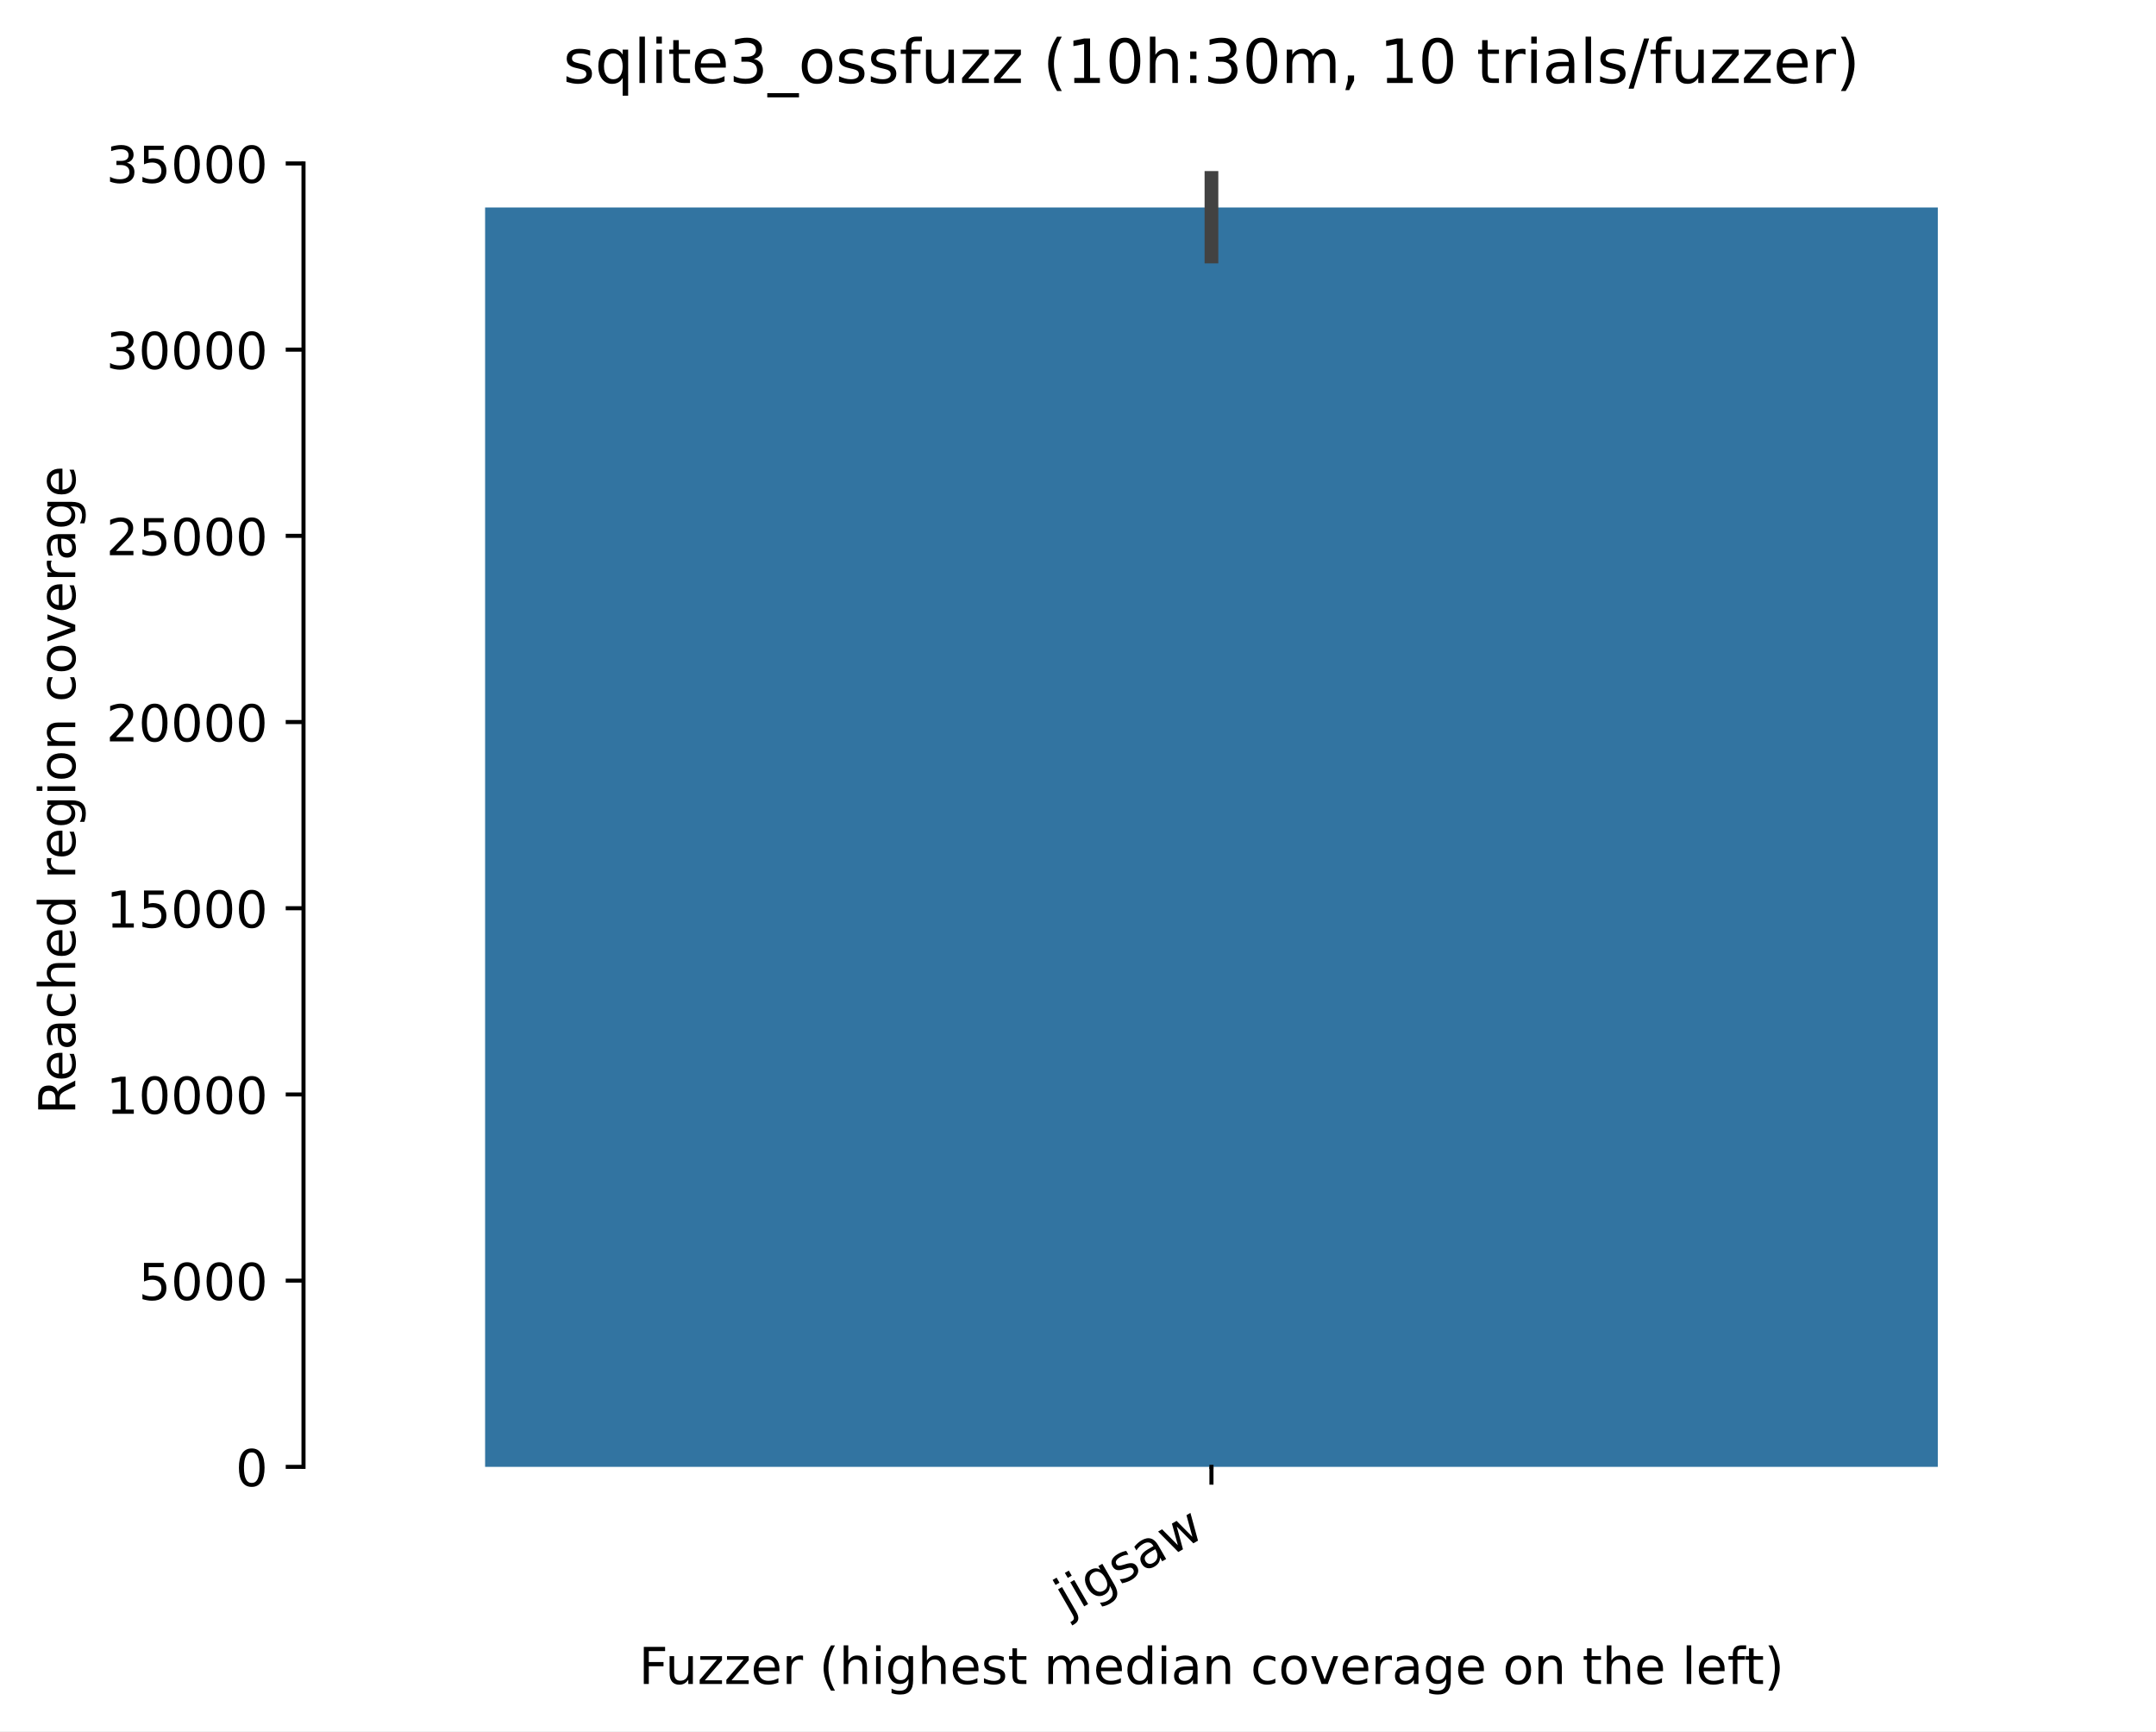
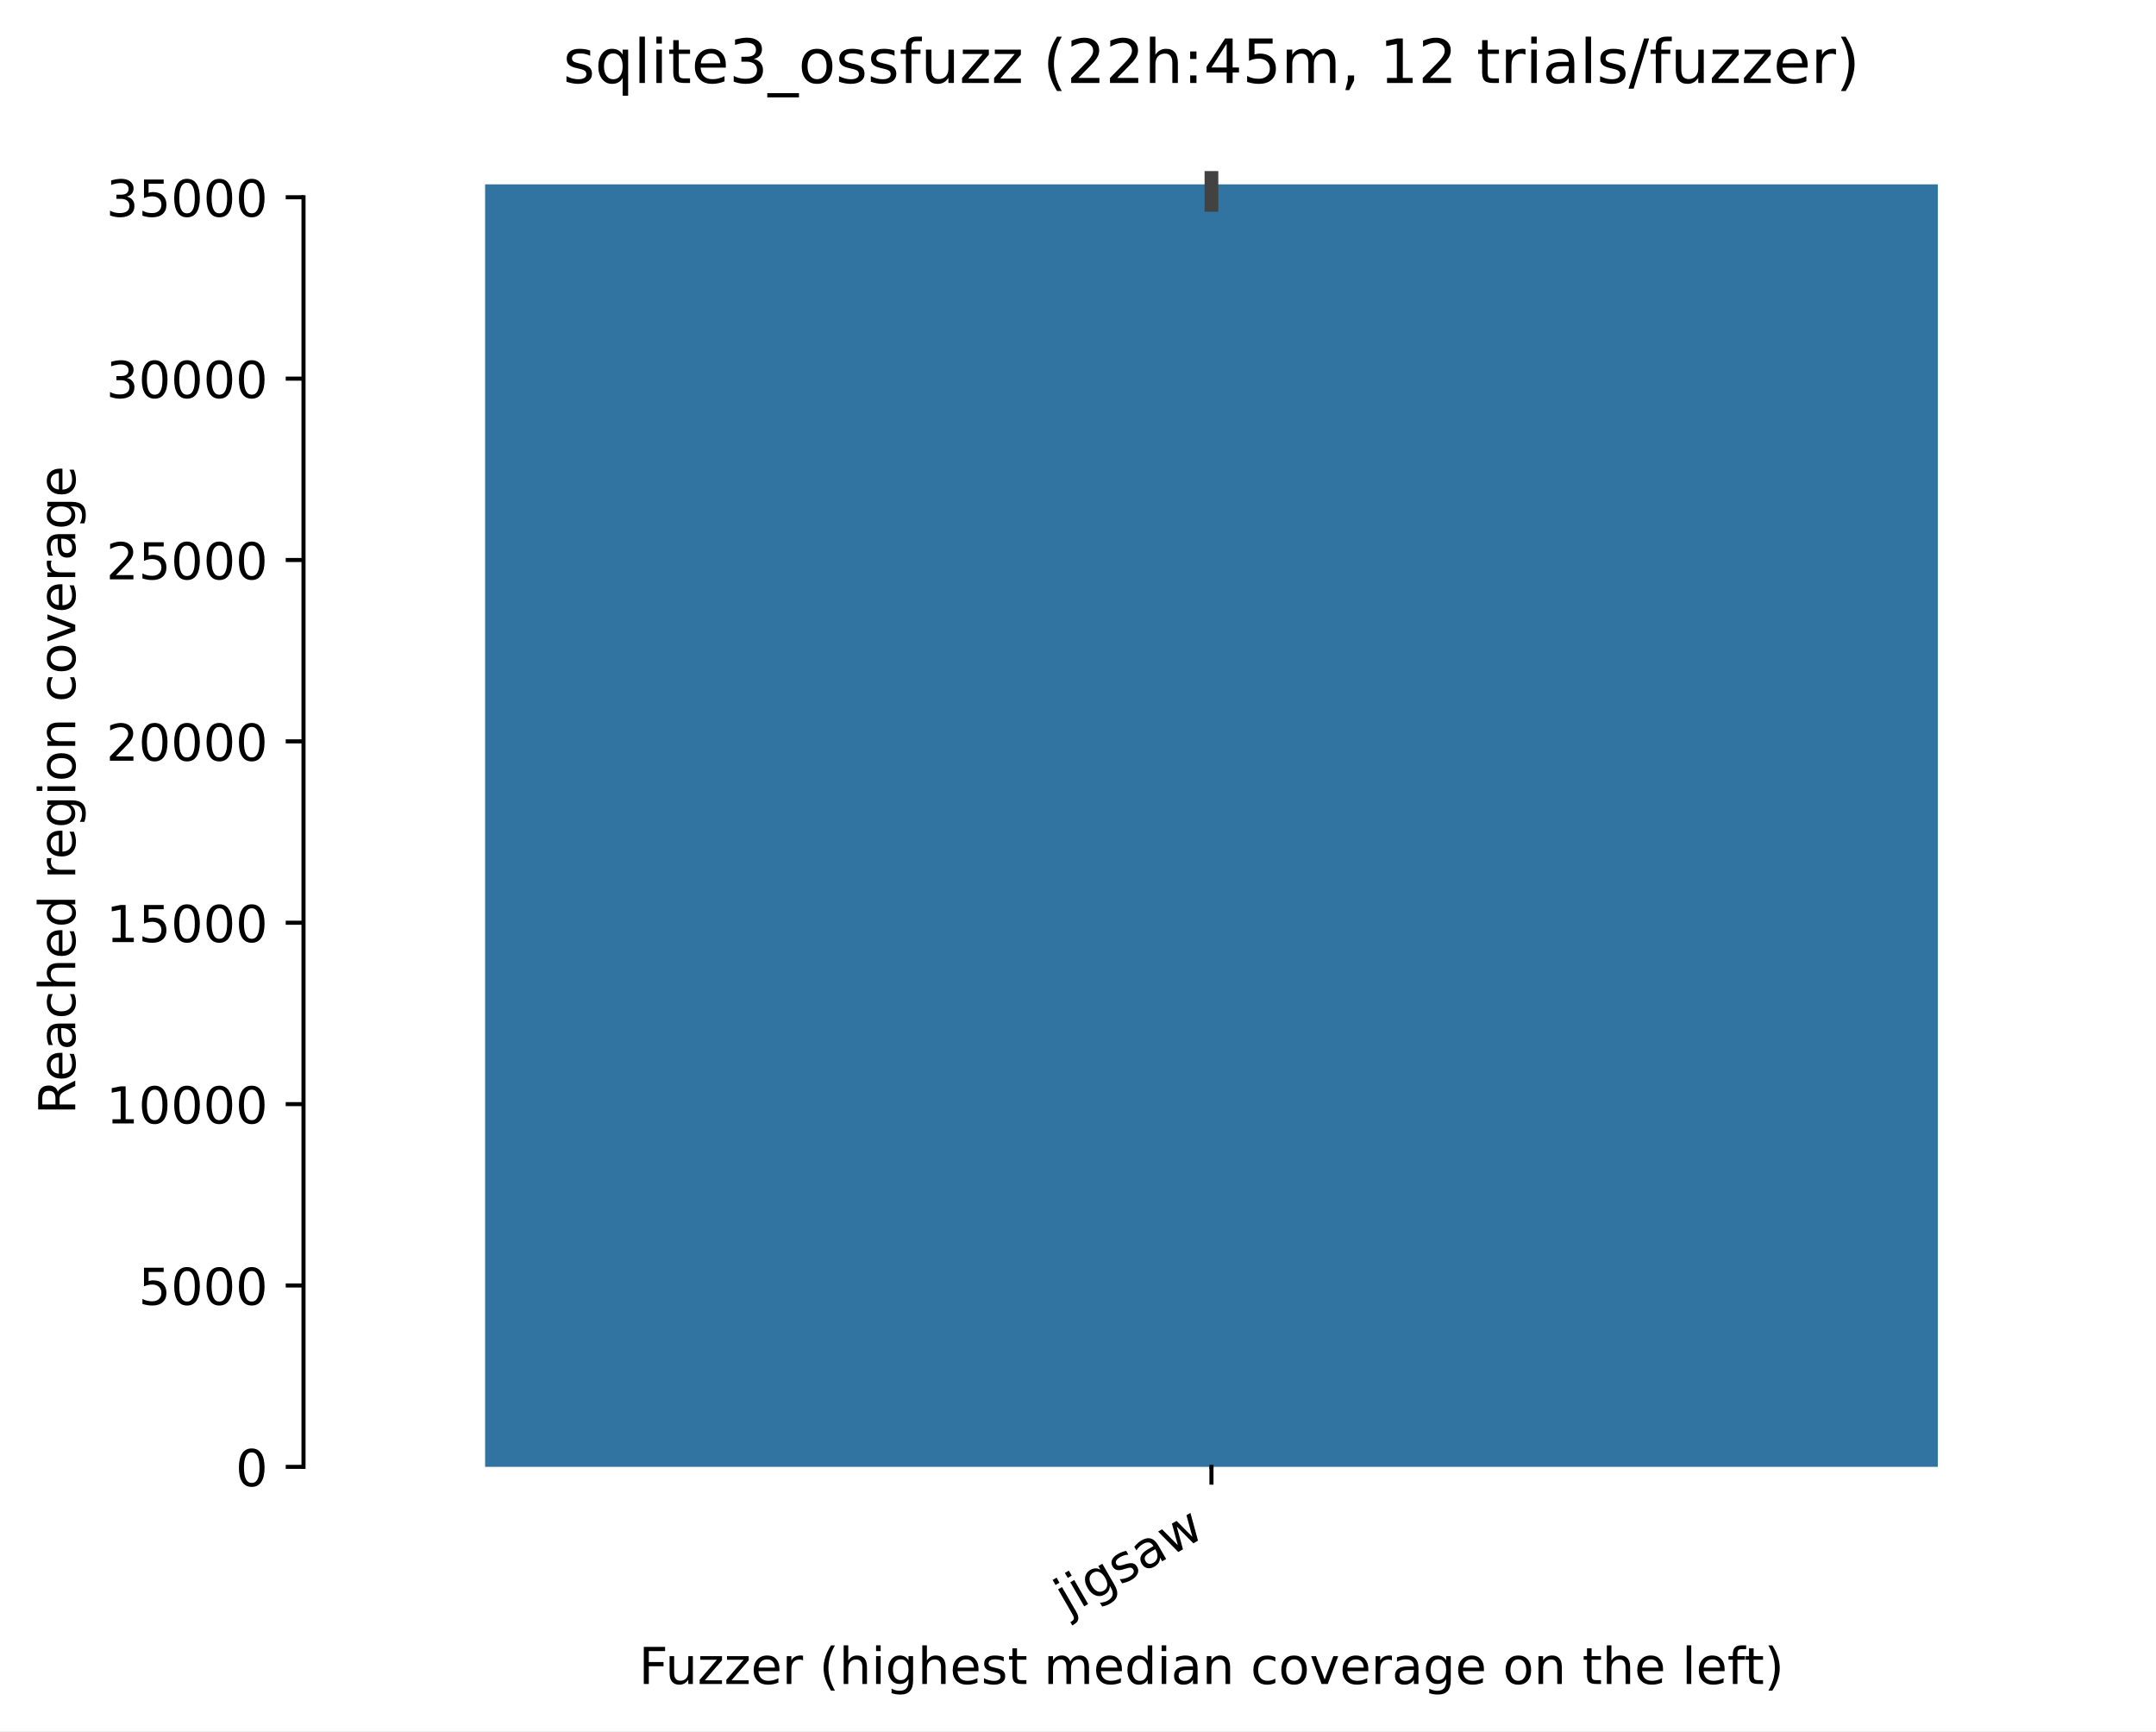
<svg xmlns="http://www.w3.org/2000/svg" xmlns:xlink="http://www.w3.org/1999/xlink" height="340.4pt" version="1.1" viewBox="0 0 424.011 340.4" width="424.011pt">
  <defs>
    <style type="text/css">*{stroke-linecap:butt;stroke-linejoin:round;}</style>
  </defs>
  <g id="figure_1">
    <g id="patch_1">
      <path d="M 0 340.4  L 424.011 340.4  L 424.011 0  L 0 0  z " style="fill:#ffffff;" />
    </g>
    <g id="axes_1">
      <g id="patch_2">
        <path d="M 59.691 288.43  L 416.811 288.43  L 416.811 22.318  L 59.691 22.318  z " style="fill:#ffffff;" />
      </g>
      <g id="patch_3">
-         <path clip-path="url(#p311da82f50)" d="M 95.403 288.43  L 381.099 288.43  L 381.099 40.801  L 95.403 40.801  z " style="fill:#3274a1;" />
+         <path clip-path="url(#p3fdc5f4e25)" d="M 95.403 288.43  L 381.099 288.43  L 381.099 36.253  L 95.403 36.253  z " style="fill:#3274a1;" />
      </g>
      <g id="matplotlib.axis_1">
        <g id="xtick_1">
          <g id="line2d_1">
            <defs>
-               <path d="M 0 0  L 0 3.5  " id="m664eacb2ec" style="stroke:#000000;stroke-width:0.8;" />
+               <path d="M 0 0  L 0 3.5  " id="m2c1c78e4df" style="stroke:#000000;stroke-width:0.8;" />
            </defs>
            <g>
-               <use style="stroke:#000000;stroke-width:0.8;" x="238.251" xlink:href="#m664eacb2ec" y="288.43" />
+               <use style="stroke:#000000;stroke-width:0.8;" x="238.251" xlink:href="#m2c1c78e4df" y="288.43" />
            </g>
          </g>
          <g id="text_1">
            <g transform="translate(210 317.7207)rotate(-30)scale(0.1 -0.1)">
              <defs>
                <path d="M 9.422 54.688  L 18.406 54.688  L 18.406 -0.984  Q 18.406 -11.422 14.422 -16.109  Q 10.453 -20.797 1.609 -20.797  L -1.812 -20.797  L -1.812 -13.188  L 0.594 -13.188  Q 5.719 -13.188 7.562 -10.812  Q 9.422 -8.453 9.422 -0.984  z M 9.422 75.984  L 18.406 75.984  L 18.406 64.594  L 9.422 64.594  z " id="DejaVuSans-106" />
                <path d="M 9.422 54.688  L 18.406 54.688  L 18.406 0  L 9.422 0  z M 9.422 75.984  L 18.406 75.984  L 18.406 64.594  L 9.422 64.594  z " id="DejaVuSans-105" />
                <path d="M 45.406 27.984  Q 45.406 37.75 41.375 43.109  Q 37.359 48.484 30.078 48.484  Q 22.859 48.484 18.828 43.109  Q 14.797 37.75 14.797 27.984  Q 14.797 18.266 18.828 12.891  Q 22.859 7.516 30.078 7.516  Q 37.359 7.516 41.375 12.891  Q 45.406 18.266 45.406 27.984  z M 54.391 6.781  Q 54.391 -7.172 48.188 -13.984  Q 42 -20.797 29.203 -20.797  Q 24.469 -20.797 20.266 -20.094  Q 16.062 -19.391 12.109 -17.922  L 12.109 -9.188  Q 16.062 -11.328 19.922 -12.344  Q 23.781 -13.375 27.781 -13.375  Q 36.625 -13.375 41.016 -8.766  Q 45.406 -4.156 45.406 5.172  L 45.406 9.625  Q 42.625 4.781 38.281 2.391  Q 33.938 0 27.875 0  Q 17.828 0 11.672 7.656  Q 5.516 15.328 5.516 27.984  Q 5.516 40.672 11.672 48.328  Q 17.828 56 27.875 56  Q 33.938 56 38.281 53.609  Q 42.625 51.219 45.406 46.391  L 45.406 54.688  L 54.391 54.688  z " id="DejaVuSans-103" />
                <path d="M 44.281 53.078  L 44.281 44.578  Q 40.484 46.531 36.375 47.5  Q 32.281 48.484 27.875 48.484  Q 21.188 48.484 17.844 46.438  Q 14.5 44.391 14.5 40.281  Q 14.5 37.156 16.891 35.375  Q 19.281 33.594 26.516 31.984  L 29.594 31.297  Q 39.156 29.25 43.188 25.516  Q 47.219 21.781 47.219 15.094  Q 47.219 7.469 41.188 3.016  Q 35.156 -1.422 24.609 -1.422  Q 20.219 -1.422 15.453 -0.562  Q 10.688 0.297 5.422 2  L 5.422 11.281  Q 10.406 8.688 15.234 7.391  Q 20.062 6.109 24.812 6.109  Q 31.156 6.109 34.562 8.281  Q 37.984 10.453 37.984 14.406  Q 37.984 18.062 35.516 20.016  Q 33.062 21.969 24.703 23.781  L 21.578 24.516  Q 13.234 26.266 9.516 29.906  Q 5.812 33.547 5.812 39.891  Q 5.812 47.609 11.281 51.797  Q 16.75 56 26.812 56  Q 31.781 56 36.172 55.266  Q 40.578 54.547 44.281 53.078  z " id="DejaVuSans-115" />
                <path d="M 34.281 27.484  Q 23.391 27.484 19.188 25  Q 14.984 22.516 14.984 16.5  Q 14.984 11.719 18.141 8.906  Q 21.297 6.109 26.703 6.109  Q 34.188 6.109 38.703 11.406  Q 43.219 16.703 43.219 25.484  L 43.219 27.484  z M 52.203 31.203  L 52.203 0  L 43.219 0  L 43.219 8.297  Q 40.141 3.328 35.547 0.953  Q 30.953 -1.422 24.312 -1.422  Q 15.922 -1.422 10.953 3.297  Q 6 8.016 6 15.922  Q 6 25.141 12.172 29.828  Q 18.359 34.516 30.609 34.516  L 43.219 34.516  L 43.219 35.406  Q 43.219 41.609 39.141 45  Q 35.062 48.391 27.688 48.391  Q 23 48.391 18.547 47.266  Q 14.109 46.141 10.016 43.891  L 10.016 52.203  Q 14.938 54.109 19.578 55.047  Q 24.219 56 28.609 56  Q 40.484 56 46.344 49.844  Q 52.203 43.703 52.203 31.203  z " id="DejaVuSans-97" />
                <path d="M 4.203 54.688  L 13.188 54.688  L 24.422 12.016  L 35.594 54.688  L 46.188 54.688  L 57.422 12.016  L 68.609 54.688  L 77.594 54.688  L 63.281 0  L 52.688 0  L 40.922 44.828  L 29.109 0  L 18.5 0  z " id="DejaVuSans-119" />
              </defs>
              <use xlink:href="#DejaVuSans-106" />
              <use x="27.783" xlink:href="#DejaVuSans-105" />
              <use x="55.566" xlink:href="#DejaVuSans-103" />
              <use x="119.043" xlink:href="#DejaVuSans-115" />
              <use x="171.143" xlink:href="#DejaVuSans-97" />
              <use x="232.422" xlink:href="#DejaVuSans-119" />
            </g>
          </g>
        </g>
        <g id="text_2">
          <g transform="translate(125.6327 331.1202)scale(0.1 -0.1)">
            <defs>
              <path d="M 9.812 72.906  L 51.703 72.906  L 51.703 64.594  L 19.672 64.594  L 19.672 43.109  L 48.578 43.109  L 48.578 34.812  L 19.672 34.812  L 19.672 0  L 9.812 0  z " id="DejaVuSans-70" />
              <path d="M 8.5 21.578  L 8.5 54.688  L 17.484 54.688  L 17.484 21.922  Q 17.484 14.156 20.5 10.266  Q 23.531 6.391 29.594 6.391  Q 36.859 6.391 41.078 11.031  Q 45.312 15.672 45.312 23.688  L 45.312 54.688  L 54.297 54.688  L 54.297 0  L 45.312 0  L 45.312 8.406  Q 42.047 3.422 37.719 1  Q 33.406 -1.422 27.688 -1.422  Q 18.266 -1.422 13.375 4.438  Q 8.5 10.297 8.5 21.578  z M 31.109 56  z " id="DejaVuSans-117" />
              <path d="M 5.516 54.688  L 48.188 54.688  L 48.188 46.484  L 14.406 7.172  L 48.188 7.172  L 48.188 0  L 4.297 0  L 4.297 8.203  L 38.094 47.516  L 5.516 47.516  z " id="DejaVuSans-122" />
              <path d="M 56.203 29.594  L 56.203 25.203  L 14.891 25.203  Q 15.484 15.922 20.484 11.062  Q 25.484 6.203 34.422 6.203  Q 39.594 6.203 44.453 7.469  Q 49.312 8.734 54.109 11.281  L 54.109 2.781  Q 49.266 0.734 44.188 -0.344  Q 39.109 -1.422 33.891 -1.422  Q 20.797 -1.422 13.156 6.188  Q 5.516 13.812 5.516 26.812  Q 5.516 40.234 12.766 48.109  Q 20.016 56 32.328 56  Q 43.359 56 49.781 48.891  Q 56.203 41.797 56.203 29.594  z M 47.219 32.234  Q 47.125 39.594 43.094 43.984  Q 39.062 48.391 32.422 48.391  Q 24.906 48.391 20.391 44.141  Q 15.875 39.891 15.188 32.172  z " id="DejaVuSans-101" />
              <path d="M 41.109 46.297  Q 39.594 47.172 37.812 47.578  Q 36.031 48 33.891 48  Q 26.266 48 22.188 43.047  Q 18.109 38.094 18.109 28.812  L 18.109 0  L 9.078 0  L 9.078 54.688  L 18.109 54.688  L 18.109 46.188  Q 20.953 51.172 25.484 53.578  Q 30.031 56 36.531 56  Q 37.453 56 38.578 55.875  Q 39.703 55.766 41.062 55.516  z " id="DejaVuSans-114" />
              <path id="DejaVuSans-32" />
              <path d="M 31 75.875  Q 24.469 64.656 21.281 53.656  Q 18.109 42.672 18.109 31.391  Q 18.109 20.125 21.312 9.062  Q 24.516 -2 31 -13.188  L 23.188 -13.188  Q 15.875 -1.703 12.234 9.375  Q 8.594 20.453 8.594 31.391  Q 8.594 42.281 12.203 53.312  Q 15.828 64.359 23.188 75.875  z " id="DejaVuSans-40" />
              <path d="M 54.891 33.016  L 54.891 0  L 45.906 0  L 45.906 32.719  Q 45.906 40.484 42.875 44.328  Q 39.844 48.188 33.797 48.188  Q 26.516 48.188 22.312 43.547  Q 18.109 38.922 18.109 30.906  L 18.109 0  L 9.078 0  L 9.078 75.984  L 18.109 75.984  L 18.109 46.188  Q 21.344 51.125 25.703 53.562  Q 30.078 56 35.797 56  Q 45.219 56 50.047 50.172  Q 54.891 44.344 54.891 33.016  z " id="DejaVuSans-104" />
              <path d="M 18.312 70.219  L 18.312 54.688  L 36.812 54.688  L 36.812 47.703  L 18.312 47.703  L 18.312 18.016  Q 18.312 11.328 20.141 9.422  Q 21.969 7.516 27.594 7.516  L 36.812 7.516  L 36.812 0  L 27.594 0  Q 17.188 0 13.234 3.875  Q 9.281 7.766 9.281 18.016  L 9.281 47.703  L 2.688 47.703  L 2.688 54.688  L 9.281 54.688  L 9.281 70.219  z " id="DejaVuSans-116" />
              <path d="M 52 44.188  Q 55.375 50.25 60.062 53.125  Q 64.75 56 71.094 56  Q 79.641 56 84.281 50.016  Q 88.922 44.047 88.922 33.016  L 88.922 0  L 79.891 0  L 79.891 32.719  Q 79.891 40.578 77.094 44.375  Q 74.312 48.188 68.609 48.188  Q 61.625 48.188 57.562 43.547  Q 53.516 38.922 53.516 30.906  L 53.516 0  L 44.484 0  L 44.484 32.719  Q 44.484 40.625 41.703 44.406  Q 38.922 48.188 33.109 48.188  Q 26.219 48.188 22.156 43.531  Q 18.109 38.875 18.109 30.906  L 18.109 0  L 9.078 0  L 9.078 54.688  L 18.109 54.688  L 18.109 46.188  Q 21.188 51.219 25.484 53.609  Q 29.781 56 35.688 56  Q 41.656 56 45.828 52.969  Q 50 49.953 52 44.188  z " id="DejaVuSans-109" />
              <path d="M 45.406 46.391  L 45.406 75.984  L 54.391 75.984  L 54.391 0  L 45.406 0  L 45.406 8.203  Q 42.578 3.328 38.25 0.953  Q 33.938 -1.422 27.875 -1.422  Q 17.969 -1.422 11.734 6.484  Q 5.516 14.406 5.516 27.297  Q 5.516 40.188 11.734 48.094  Q 17.969 56 27.875 56  Q 33.938 56 38.25 53.625  Q 42.578 51.266 45.406 46.391  z M 14.797 27.297  Q 14.797 17.391 18.875 11.75  Q 22.953 6.109 30.078 6.109  Q 37.203 6.109 41.297 11.75  Q 45.406 17.391 45.406 27.297  Q 45.406 37.203 41.297 42.844  Q 37.203 48.484 30.078 48.484  Q 22.953 48.484 18.875 42.844  Q 14.797 37.203 14.797 27.297  z " id="DejaVuSans-100" />
              <path d="M 54.891 33.016  L 54.891 0  L 45.906 0  L 45.906 32.719  Q 45.906 40.484 42.875 44.328  Q 39.844 48.188 33.797 48.188  Q 26.516 48.188 22.312 43.547  Q 18.109 38.922 18.109 30.906  L 18.109 0  L 9.078 0  L 9.078 54.688  L 18.109 54.688  L 18.109 46.188  Q 21.344 51.125 25.703 53.562  Q 30.078 56 35.797 56  Q 45.219 56 50.047 50.172  Q 54.891 44.344 54.891 33.016  z " id="DejaVuSans-110" />
              <path d="M 48.781 52.594  L 48.781 44.188  Q 44.969 46.297 41.141 47.344  Q 37.312 48.391 33.406 48.391  Q 24.656 48.391 19.812 42.844  Q 14.984 37.312 14.984 27.297  Q 14.984 17.281 19.812 11.734  Q 24.656 6.203 33.406 6.203  Q 37.312 6.203 41.141 7.25  Q 44.969 8.297 48.781 10.406  L 48.781 2.094  Q 45.016 0.344 40.984 -0.531  Q 36.969 -1.422 32.422 -1.422  Q 20.062 -1.422 12.781 6.344  Q 5.516 14.109 5.516 27.297  Q 5.516 40.672 12.859 48.328  Q 20.219 56 33.016 56  Q 37.156 56 41.109 55.141  Q 45.062 54.297 48.781 52.594  z " id="DejaVuSans-99" />
              <path d="M 30.609 48.391  Q 23.391 48.391 19.188 42.75  Q 14.984 37.109 14.984 27.297  Q 14.984 17.484 19.156 11.844  Q 23.344 6.203 30.609 6.203  Q 37.797 6.203 41.984 11.859  Q 46.188 17.531 46.188 27.297  Q 46.188 37.016 41.984 42.703  Q 37.797 48.391 30.609 48.391  z M 30.609 56  Q 42.328 56 49.016 48.375  Q 55.719 40.766 55.719 27.297  Q 55.719 13.875 49.016 6.219  Q 42.328 -1.422 30.609 -1.422  Q 18.844 -1.422 12.172 6.219  Q 5.516 13.875 5.516 27.297  Q 5.516 40.766 12.172 48.375  Q 18.844 56 30.609 56  z " id="DejaVuSans-111" />
              <path d="M 2.984 54.688  L 12.5 54.688  L 29.594 8.797  L 46.688 54.688  L 56.203 54.688  L 35.688 0  L 23.484 0  z " id="DejaVuSans-118" />
              <path d="M 9.422 75.984  L 18.406 75.984  L 18.406 0  L 9.422 0  z " id="DejaVuSans-108" />
              <path d="M 37.109 75.984  L 37.109 68.5  L 28.516 68.5  Q 23.688 68.5 21.797 66.547  Q 19.922 64.594 19.922 59.516  L 19.922 54.688  L 34.719 54.688  L 34.719 47.703  L 19.922 47.703  L 19.922 0  L 10.891 0  L 10.891 47.703  L 2.297 47.703  L 2.297 54.688  L 10.891 54.688  L 10.891 58.5  Q 10.891 67.625 15.141 71.797  Q 19.391 75.984 28.609 75.984  z " id="DejaVuSans-102" />
              <path d="M 8.016 75.875  L 15.828 75.875  Q 23.141 64.359 26.781 53.312  Q 30.422 42.281 30.422 31.391  Q 30.422 20.453 26.781 9.375  Q 23.141 -1.703 15.828 -13.188  L 8.016 -13.188  Q 14.5 -2 17.703 9.062  Q 20.906 20.125 20.906 31.391  Q 20.906 42.672 17.703 53.656  Q 14.5 64.656 8.016 75.875  z " id="DejaVuSans-41" />
            </defs>
            <use xlink:href="#DejaVuSans-70" />
            <use x="52.02" xlink:href="#DejaVuSans-117" />
            <use x="115.398" xlink:href="#DejaVuSans-122" />
            <use x="167.889" xlink:href="#DejaVuSans-122" />
            <use x="220.379" xlink:href="#DejaVuSans-101" />
            <use x="281.902" xlink:href="#DejaVuSans-114" />
            <use x="323.016" xlink:href="#DejaVuSans-32" />
            <use x="354.803" xlink:href="#DejaVuSans-40" />
            <use x="393.816" xlink:href="#DejaVuSans-104" />
            <use x="457.195" xlink:href="#DejaVuSans-105" />
            <use x="484.979" xlink:href="#DejaVuSans-103" />
            <use x="548.455" xlink:href="#DejaVuSans-104" />
            <use x="611.834" xlink:href="#DejaVuSans-101" />
            <use x="673.357" xlink:href="#DejaVuSans-115" />
            <use x="725.457" xlink:href="#DejaVuSans-116" />
            <use x="764.666" xlink:href="#DejaVuSans-32" />
            <use x="796.453" xlink:href="#DejaVuSans-109" />
            <use x="893.865" xlink:href="#DejaVuSans-101" />
            <use x="955.389" xlink:href="#DejaVuSans-100" />
            <use x="1018.865" xlink:href="#DejaVuSans-105" />
            <use x="1046.648" xlink:href="#DejaVuSans-97" />
            <use x="1107.928" xlink:href="#DejaVuSans-110" />
            <use x="1171.307" xlink:href="#DejaVuSans-32" />
            <use x="1203.094" xlink:href="#DejaVuSans-99" />
            <use x="1258.074" xlink:href="#DejaVuSans-111" />
            <use x="1319.256" xlink:href="#DejaVuSans-118" />
            <use x="1378.436" xlink:href="#DejaVuSans-101" />
            <use x="1439.959" xlink:href="#DejaVuSans-114" />
            <use x="1481.072" xlink:href="#DejaVuSans-97" />
            <use x="1542.352" xlink:href="#DejaVuSans-103" />
            <use x="1605.828" xlink:href="#DejaVuSans-101" />
            <use x="1667.352" xlink:href="#DejaVuSans-32" />
            <use x="1699.139" xlink:href="#DejaVuSans-111" />
            <use x="1760.32" xlink:href="#DejaVuSans-110" />
            <use x="1823.699" xlink:href="#DejaVuSans-32" />
            <use x="1855.486" xlink:href="#DejaVuSans-116" />
            <use x="1894.695" xlink:href="#DejaVuSans-104" />
            <use x="1958.074" xlink:href="#DejaVuSans-101" />
            <use x="2019.598" xlink:href="#DejaVuSans-32" />
            <use x="2051.385" xlink:href="#DejaVuSans-108" />
            <use x="2079.168" xlink:href="#DejaVuSans-101" />
            <use x="2140.691" xlink:href="#DejaVuSans-102" />
            <use x="2174.146" xlink:href="#DejaVuSans-116" />
            <use x="2213.355" xlink:href="#DejaVuSans-41" />
          </g>
        </g>
      </g>
      <g id="matplotlib.axis_2">
        <g id="ytick_1">
          <g id="line2d_2">
            <defs>
-               <path d="M 0 0  L -3.5 0  " id="m5e02cddece" style="stroke:#000000;stroke-width:0.8;" />
+               <path d="M 0 0  L -3.5 0  " id="m4d50621568" style="stroke:#000000;stroke-width:0.8;" />
            </defs>
            <g>
-               <use style="stroke:#000000;stroke-width:0.8;" x="59.691" xlink:href="#m5e02cddece" y="288.43" />
+               <use style="stroke:#000000;stroke-width:0.8;" x="59.691" xlink:href="#m4d50621568" y="288.43" />
            </g>
          </g>
          <g id="text_3">
            <g transform="translate(46.32812 292.2293)scale(0.1 -0.1)">
              <defs>
                <path d="M 31.781 66.406  Q 24.172 66.406 20.328 58.906  Q 16.5 51.422 16.5 36.375  Q 16.5 21.391 20.328 13.891  Q 24.172 6.391 31.781 6.391  Q 39.453 6.391 43.281 13.891  Q 47.125 21.391 47.125 36.375  Q 47.125 51.422 43.281 58.906  Q 39.453 66.406 31.781 66.406  z M 31.781 74.219  Q 44.047 74.219 50.516 64.516  Q 56.984 54.828 56.984 36.375  Q 56.984 17.969 50.516 8.266  Q 44.047 -1.422 31.781 -1.422  Q 19.531 -1.422 13.062 8.266  Q 6.594 17.969 6.594 36.375  Q 6.594 54.828 13.062 64.516  Q 19.531 74.219 31.781 74.219  z " id="DejaVuSans-48" />
              </defs>
              <use xlink:href="#DejaVuSans-48" />
            </g>
          </g>
        </g>
        <g id="ytick_2">
          <g id="line2d_3">
            <g>
-               <use style="stroke:#000000;stroke-width:0.8;" x="59.691" xlink:href="#m5e02cddece" y="251.817" />
+               <use style="stroke:#000000;stroke-width:0.8;" x="59.691" xlink:href="#m4d50621568" y="252.767" />
            </g>
          </g>
          <g id="text_4">
-             <g transform="translate(27.24063 255.6167)scale(0.1 -0.1)">
+             <g transform="translate(27.24063 256.5662)scale(0.1 -0.1)">
              <defs>
                <path d="M 10.797 72.906  L 49.516 72.906  L 49.516 64.594  L 19.828 64.594  L 19.828 46.734  Q 21.969 47.469 24.109 47.828  Q 26.266 48.188 28.422 48.188  Q 40.625 48.188 47.75 41.5  Q 54.891 34.812 54.891 23.391  Q 54.891 11.625 47.562 5.094  Q 40.234 -1.422 26.906 -1.422  Q 22.312 -1.422 17.547 -0.641  Q 12.797 0.141 7.719 1.703  L 7.719 11.625  Q 12.109 9.234 16.797 8.062  Q 21.484 6.891 26.703 6.891  Q 35.156 6.891 40.078 11.328  Q 45.016 15.766 45.016 23.391  Q 45.016 31 40.078 35.438  Q 35.156 39.891 26.703 39.891  Q 22.75 39.891 18.812 39.016  Q 14.891 38.141 10.797 36.281  z " id="DejaVuSans-53" />
              </defs>
              <use xlink:href="#DejaVuSans-53" />
              <use x="63.623" xlink:href="#DejaVuSans-48" />
              <use x="127.246" xlink:href="#DejaVuSans-48" />
              <use x="190.869" xlink:href="#DejaVuSans-48" />
            </g>
          </g>
        </g>
        <g id="ytick_3">
          <g id="line2d_4">
            <g>
-               <use style="stroke:#000000;stroke-width:0.8;" x="59.691" xlink:href="#m5e02cddece" y="215.205" />
+               <use style="stroke:#000000;stroke-width:0.8;" x="59.691" xlink:href="#m4d50621568" y="217.104" />
            </g>
          </g>
          <g id="text_5">
-             <g transform="translate(20.87813 219.0041)scale(0.1 -0.1)">
+             <g transform="translate(20.87813 220.9031)scale(0.1 -0.1)">
              <defs>
                <path d="M 12.406 8.297  L 28.516 8.297  L 28.516 63.922  L 10.984 60.406  L 10.984 69.391  L 28.422 72.906  L 38.281 72.906  L 38.281 8.297  L 54.391 8.297  L 54.391 0  L 12.406 0  z " id="DejaVuSans-49" />
              </defs>
              <use xlink:href="#DejaVuSans-49" />
              <use x="63.623" xlink:href="#DejaVuSans-48" />
              <use x="127.246" xlink:href="#DejaVuSans-48" />
              <use x="190.869" xlink:href="#DejaVuSans-48" />
              <use x="254.492" xlink:href="#DejaVuSans-48" />
            </g>
          </g>
        </g>
        <g id="ytick_4">
          <g id="line2d_5">
            <g>
-               <use style="stroke:#000000;stroke-width:0.8;" x="59.691" xlink:href="#m5e02cddece" y="178.592" />
+               <use style="stroke:#000000;stroke-width:0.8;" x="59.691" xlink:href="#m4d50621568" y="181.441" />
            </g>
          </g>
          <g id="text_6">
-             <g transform="translate(20.87813 182.3914)scale(0.1 -0.1)">
+             <g transform="translate(20.87813 185.24)scale(0.1 -0.1)">
              <use xlink:href="#DejaVuSans-49" />
              <use x="63.623" xlink:href="#DejaVuSans-53" />
              <use x="127.246" xlink:href="#DejaVuSans-48" />
              <use x="190.869" xlink:href="#DejaVuSans-48" />
              <use x="254.492" xlink:href="#DejaVuSans-48" />
            </g>
          </g>
        </g>
        <g id="ytick_5">
          <g id="line2d_6">
            <g>
-               <use style="stroke:#000000;stroke-width:0.8;" x="59.691" xlink:href="#m5e02cddece" y="141.98" />
+               <use style="stroke:#000000;stroke-width:0.8;" x="59.691" xlink:href="#m4d50621568" y="145.778" />
            </g>
          </g>
          <g id="text_7">
-             <g transform="translate(20.87813 145.7788)scale(0.1 -0.1)">
+             <g transform="translate(20.87813 149.5768)scale(0.1 -0.1)">
              <defs>
                <path d="M 19.188 8.297  L 53.609 8.297  L 53.609 0  L 7.328 0  L 7.328 8.297  Q 12.938 14.109 22.625 23.891  Q 32.328 33.688 34.812 36.531  Q 39.547 41.844 41.422 45.531  Q 43.312 49.219 43.312 52.781  Q 43.312 58.594 39.234 62.25  Q 35.156 65.922 28.609 65.922  Q 23.969 65.922 18.812 64.312  Q 13.672 62.703 7.812 59.422  L 7.812 69.391  Q 13.766 71.781 18.938 73  Q 24.125 74.219 28.422 74.219  Q 39.75 74.219 46.484 68.547  Q 53.219 62.891 53.219 53.422  Q 53.219 48.922 51.531 44.891  Q 49.859 40.875 45.406 35.406  Q 44.188 33.984 37.641 27.219  Q 31.109 20.453 19.188 8.297  z " id="DejaVuSans-50" />
              </defs>
              <use xlink:href="#DejaVuSans-50" />
              <use x="63.623" xlink:href="#DejaVuSans-48" />
              <use x="127.246" xlink:href="#DejaVuSans-48" />
              <use x="190.869" xlink:href="#DejaVuSans-48" />
              <use x="254.492" xlink:href="#DejaVuSans-48" />
            </g>
          </g>
        </g>
        <g id="ytick_6">
          <g id="line2d_7">
            <g>
-               <use style="stroke:#000000;stroke-width:0.8;" x="59.691" xlink:href="#m5e02cddece" y="105.367" />
+               <use style="stroke:#000000;stroke-width:0.8;" x="59.691" xlink:href="#m4d50621568" y="110.114" />
            </g>
          </g>
          <g id="text_8">
-             <g transform="translate(20.87813 109.1662)scale(0.1 -0.1)">
+             <g transform="translate(20.87813 113.9137)scale(0.1 -0.1)">
              <use xlink:href="#DejaVuSans-50" />
              <use x="63.623" xlink:href="#DejaVuSans-53" />
              <use x="127.246" xlink:href="#DejaVuSans-48" />
              <use x="190.869" xlink:href="#DejaVuSans-48" />
              <use x="254.492" xlink:href="#DejaVuSans-48" />
            </g>
          </g>
        </g>
        <g id="ytick_7">
          <g id="line2d_8">
            <g>
-               <use style="stroke:#000000;stroke-width:0.8;" x="59.691" xlink:href="#m5e02cddece" y="68.754" />
+               <use style="stroke:#000000;stroke-width:0.8;" x="59.691" xlink:href="#m4d50621568" y="74.451" />
            </g>
          </g>
          <g id="text_9">
-             <g transform="translate(20.87813 72.55352)scale(0.1 -0.1)">
+             <g transform="translate(20.87813 78.25059)scale(0.1 -0.1)">
              <defs>
                <path d="M 40.578 39.312  Q 47.656 37.797 51.625 33  Q 55.609 28.219 55.609 21.188  Q 55.609 10.406 48.188 4.484  Q 40.766 -1.422 27.094 -1.422  Q 22.516 -1.422 17.656 -0.516  Q 12.797 0.391 7.625 2.203  L 7.625 11.719  Q 11.719 9.328 16.594 8.109  Q 21.484 6.891 26.812 6.891  Q 36.078 6.891 40.938 10.547  Q 45.797 14.203 45.797 21.188  Q 45.797 27.641 41.281 31.266  Q 36.766 34.906 28.719 34.906  L 20.219 34.906  L 20.219 43.016  L 29.109 43.016  Q 36.375 43.016 40.234 45.922  Q 44.094 48.828 44.094 54.297  Q 44.094 59.906 40.109 62.906  Q 36.141 65.922 28.719 65.922  Q 24.656 65.922 20.016 65.031  Q 15.375 64.156 9.812 62.312  L 9.812 71.094  Q 15.438 72.656 20.344 73.438  Q 25.25 74.219 29.594 74.219  Q 40.828 74.219 47.359 69.109  Q 53.906 64.016 53.906 55.328  Q 53.906 49.266 50.438 45.094  Q 46.969 40.922 40.578 39.312  z " id="DejaVuSans-51" />
              </defs>
              <use xlink:href="#DejaVuSans-51" />
              <use x="63.623" xlink:href="#DejaVuSans-48" />
              <use x="127.246" xlink:href="#DejaVuSans-48" />
              <use x="190.869" xlink:href="#DejaVuSans-48" />
              <use x="254.492" xlink:href="#DejaVuSans-48" />
            </g>
          </g>
        </g>
        <g id="ytick_8">
          <g id="line2d_9">
            <g>
-               <use style="stroke:#000000;stroke-width:0.8;" x="59.691" xlink:href="#m5e02cddece" y="32.142" />
+               <use style="stroke:#000000;stroke-width:0.8;" x="59.691" xlink:href="#m4d50621568" y="38.788" />
            </g>
          </g>
          <g id="text_10">
-             <g transform="translate(20.87813 35.94088)scale(0.1 -0.1)">
+             <g transform="translate(20.87813 42.58747)scale(0.1 -0.1)">
              <use xlink:href="#DejaVuSans-51" />
              <use x="63.623" xlink:href="#DejaVuSans-53" />
              <use x="127.246" xlink:href="#DejaVuSans-48" />
              <use x="190.869" xlink:href="#DejaVuSans-48" />
              <use x="254.492" xlink:href="#DejaVuSans-48" />
            </g>
          </g>
        </g>
        <g id="text_11">
          <g transform="translate(14.79844 219.1366)rotate(-90)scale(0.1 -0.1)">
            <defs>
              <path d="M 44.391 34.188  Q 47.562 33.109 50.562 29.594  Q 53.562 26.078 56.594 19.922  L 66.609 0  L 56 0  L 46.688 18.703  Q 43.062 26.031 39.672 28.422  Q 36.281 30.812 30.422 30.812  L 19.672 30.812  L 19.672 0  L 9.812 0  L 9.812 72.906  L 32.078 72.906  Q 44.578 72.906 50.734 67.672  Q 56.891 62.453 56.891 51.906  Q 56.891 45.016 53.688 40.469  Q 50.484 35.938 44.391 34.188  z M 19.672 64.797  L 19.672 38.922  L 32.078 38.922  Q 39.203 38.922 42.844 42.219  Q 46.484 45.516 46.484 51.906  Q 46.484 58.297 42.844 61.547  Q 39.203 64.797 32.078 64.797  z " id="DejaVuSans-82" />
            </defs>
            <use xlink:href="#DejaVuSans-82" />
            <use x="64.982" xlink:href="#DejaVuSans-101" />
            <use x="126.506" xlink:href="#DejaVuSans-97" />
            <use x="187.785" xlink:href="#DejaVuSans-99" />
            <use x="242.766" xlink:href="#DejaVuSans-104" />
            <use x="306.145" xlink:href="#DejaVuSans-101" />
            <use x="367.668" xlink:href="#DejaVuSans-100" />
            <use x="431.145" xlink:href="#DejaVuSans-32" />
            <use x="462.932" xlink:href="#DejaVuSans-114" />
            <use x="501.795" xlink:href="#DejaVuSans-101" />
            <use x="563.318" xlink:href="#DejaVuSans-103" />
            <use x="626.795" xlink:href="#DejaVuSans-105" />
            <use x="654.578" xlink:href="#DejaVuSans-111" />
            <use x="715.76" xlink:href="#DejaVuSans-110" />
            <use x="779.139" xlink:href="#DejaVuSans-32" />
            <use x="810.926" xlink:href="#DejaVuSans-99" />
            <use x="865.906" xlink:href="#DejaVuSans-111" />
            <use x="927.088" xlink:href="#DejaVuSans-118" />
            <use x="986.268" xlink:href="#DejaVuSans-101" />
            <use x="1047.791" xlink:href="#DejaVuSans-114" />
            <use x="1088.904" xlink:href="#DejaVuSans-97" />
            <use x="1150.184" xlink:href="#DejaVuSans-103" />
            <use x="1213.66" xlink:href="#DejaVuSans-101" />
          </g>
        </g>
      </g>
      <g id="line2d_10">
-         <path clip-path="url(#p311da82f50)" d="M 238.251 50.441  L 238.251 34.99  " style="fill:none;stroke:#424242;stroke-linecap:square;stroke-width:2.7;" />
+         <path clip-path="url(#p3fdc5f4e25)" d="M 238.251 40.279  L 238.251 34.99  " style="fill:none;stroke:#424242;stroke-linecap:square;stroke-width:2.7;" />
      </g>
      <g id="patch_4">
-         <path d="M 59.691 288.43  L 59.691 32.142  " style="fill:none;stroke:#000000;stroke-linecap:square;stroke-linejoin:miter;stroke-width:0.8;" />
+         <path d="M 59.691 288.43  L 59.691 38.788  " style="fill:none;stroke:#000000;stroke-linecap:square;stroke-linejoin:miter;stroke-width:0.8;" />
      </g>
      <g id="patch_5">
        <path d="M 238.251 288.43  L 238.251 288.43  " style="fill:none;stroke:#000000;stroke-linecap:square;stroke-linejoin:miter;stroke-width:0.8;" />
      </g>
      <g id="text_12">
        <g transform="translate(110.7553 16.31812)scale(0.12 -0.12)">
          <defs>
            <path d="M 14.797 27.297  Q 14.797 17.391 18.875 11.75  Q 22.953 6.109 30.078 6.109  Q 37.203 6.109 41.297 11.75  Q 45.406 17.391 45.406 27.297  Q 45.406 37.203 41.297 42.844  Q 37.203 48.484 30.078 48.484  Q 22.953 48.484 18.875 42.844  Q 14.797 37.203 14.797 27.297  z M 45.406 8.203  Q 42.578 3.328 38.25 0.953  Q 33.938 -1.422 27.875 -1.422  Q 17.969 -1.422 11.734 6.484  Q 5.516 14.406 5.516 27.297  Q 5.516 40.188 11.734 48.094  Q 17.969 56 27.875 56  Q 33.938 56 38.25 53.625  Q 42.578 51.266 45.406 46.391  L 45.406 54.688  L 54.391 54.688  L 54.391 -20.797  L 45.406 -20.797  z " id="DejaVuSans-113" />
            <path d="M 50.984 -16.609  L 50.984 -23.578  L -0.984 -23.578  L -0.984 -16.609  z " id="DejaVuSans-95" />
            <path d="M 11.719 12.406  L 22.016 12.406  L 22.016 0  L 11.719 0  z M 11.719 51.703  L 22.016 51.703  L 22.016 39.312  L 11.719 39.312  z " id="DejaVuSans-58" />
+             <path d="M 37.797 64.312  L 12.891 25.391  L 37.797 25.391  z M 35.203 72.906  L 47.609 72.906  L 47.609 25.391  L 58.016 25.391  L 58.016 17.188  L 47.609 17.188  L 47.609 0  L 37.797 0  L 37.797 17.188  L 4.891 17.188  L 4.891 26.703  z " id="DejaVuSans-52" />
            <path d="M 11.719 12.406  L 22.016 12.406  L 22.016 4  L 14.016 -11.625  L 7.719 -11.625  L 11.719 4  z " id="DejaVuSans-44" />
            <path d="M 25.391 72.906  L 33.688 72.906  L 8.297 -9.281  L 0 -9.281  z " id="DejaVuSans-47" />
          </defs>
          <use xlink:href="#DejaVuSans-115" />
          <use x="52.1" xlink:href="#DejaVuSans-113" />
          <use x="115.576" xlink:href="#DejaVuSans-108" />
          <use x="143.359" xlink:href="#DejaVuSans-105" />
          <use x="171.143" xlink:href="#DejaVuSans-116" />
          <use x="210.352" xlink:href="#DejaVuSans-101" />
          <use x="271.875" xlink:href="#DejaVuSans-51" />
          <use x="335.498" xlink:href="#DejaVuSans-95" />
          <use x="385.498" xlink:href="#DejaVuSans-111" />
          <use x="446.68" xlink:href="#DejaVuSans-115" />
          <use x="498.779" xlink:href="#DejaVuSans-115" />
          <use x="550.879" xlink:href="#DejaVuSans-102" />
          <use x="586.084" xlink:href="#DejaVuSans-117" />
          <use x="649.463" xlink:href="#DejaVuSans-122" />
          <use x="701.953" xlink:href="#DejaVuSans-122" />
          <use x="754.443" xlink:href="#DejaVuSans-32" />
          <use x="786.23" xlink:href="#DejaVuSans-40" />
-           <use x="825.244" xlink:href="#DejaVuSans-49" />
-           <use x="888.867" xlink:href="#DejaVuSans-48" />
+           <use x="825.244" xlink:href="#DejaVuSans-50" />
+           <use x="888.867" xlink:href="#DejaVuSans-50" />
          <use x="952.49" xlink:href="#DejaVuSans-104" />
          <use x="1015.869" xlink:href="#DejaVuSans-58" />
-           <use x="1049.561" xlink:href="#DejaVuSans-51" />
-           <use x="1113.184" xlink:href="#DejaVuSans-48" />
+           <use x="1049.561" xlink:href="#DejaVuSans-52" />
+           <use x="1113.184" xlink:href="#DejaVuSans-53" />
          <use x="1176.807" xlink:href="#DejaVuSans-109" />
          <use x="1274.219" xlink:href="#DejaVuSans-44" />
          <use x="1306.006" xlink:href="#DejaVuSans-32" />
          <use x="1337.793" xlink:href="#DejaVuSans-49" />
-           <use x="1401.416" xlink:href="#DejaVuSans-48" />
+           <use x="1401.416" xlink:href="#DejaVuSans-50" />
          <use x="1465.039" xlink:href="#DejaVuSans-32" />
          <use x="1496.826" xlink:href="#DejaVuSans-116" />
          <use x="1536.035" xlink:href="#DejaVuSans-114" />
          <use x="1577.148" xlink:href="#DejaVuSans-105" />
          <use x="1604.932" xlink:href="#DejaVuSans-97" />
          <use x="1666.211" xlink:href="#DejaVuSans-108" />
          <use x="1693.994" xlink:href="#DejaVuSans-115" />
          <use x="1746.094" xlink:href="#DejaVuSans-47" />
          <use x="1779.785" xlink:href="#DejaVuSans-102" />
          <use x="1814.99" xlink:href="#DejaVuSans-117" />
          <use x="1878.369" xlink:href="#DejaVuSans-122" />
          <use x="1930.859" xlink:href="#DejaVuSans-122" />
          <use x="1983.35" xlink:href="#DejaVuSans-101" />
          <use x="2044.873" xlink:href="#DejaVuSans-114" />
          <use x="2085.986" xlink:href="#DejaVuSans-41" />
        </g>
      </g>
    </g>
  </g>
  <defs>
-     <clipPath id="p311da82f50">
+     <clipPath id="p3fdc5f4e25">
      <rect height="266.112" width="357.12" x="59.691" y="22.318" />
    </clipPath>
  </defs>
</svg>
